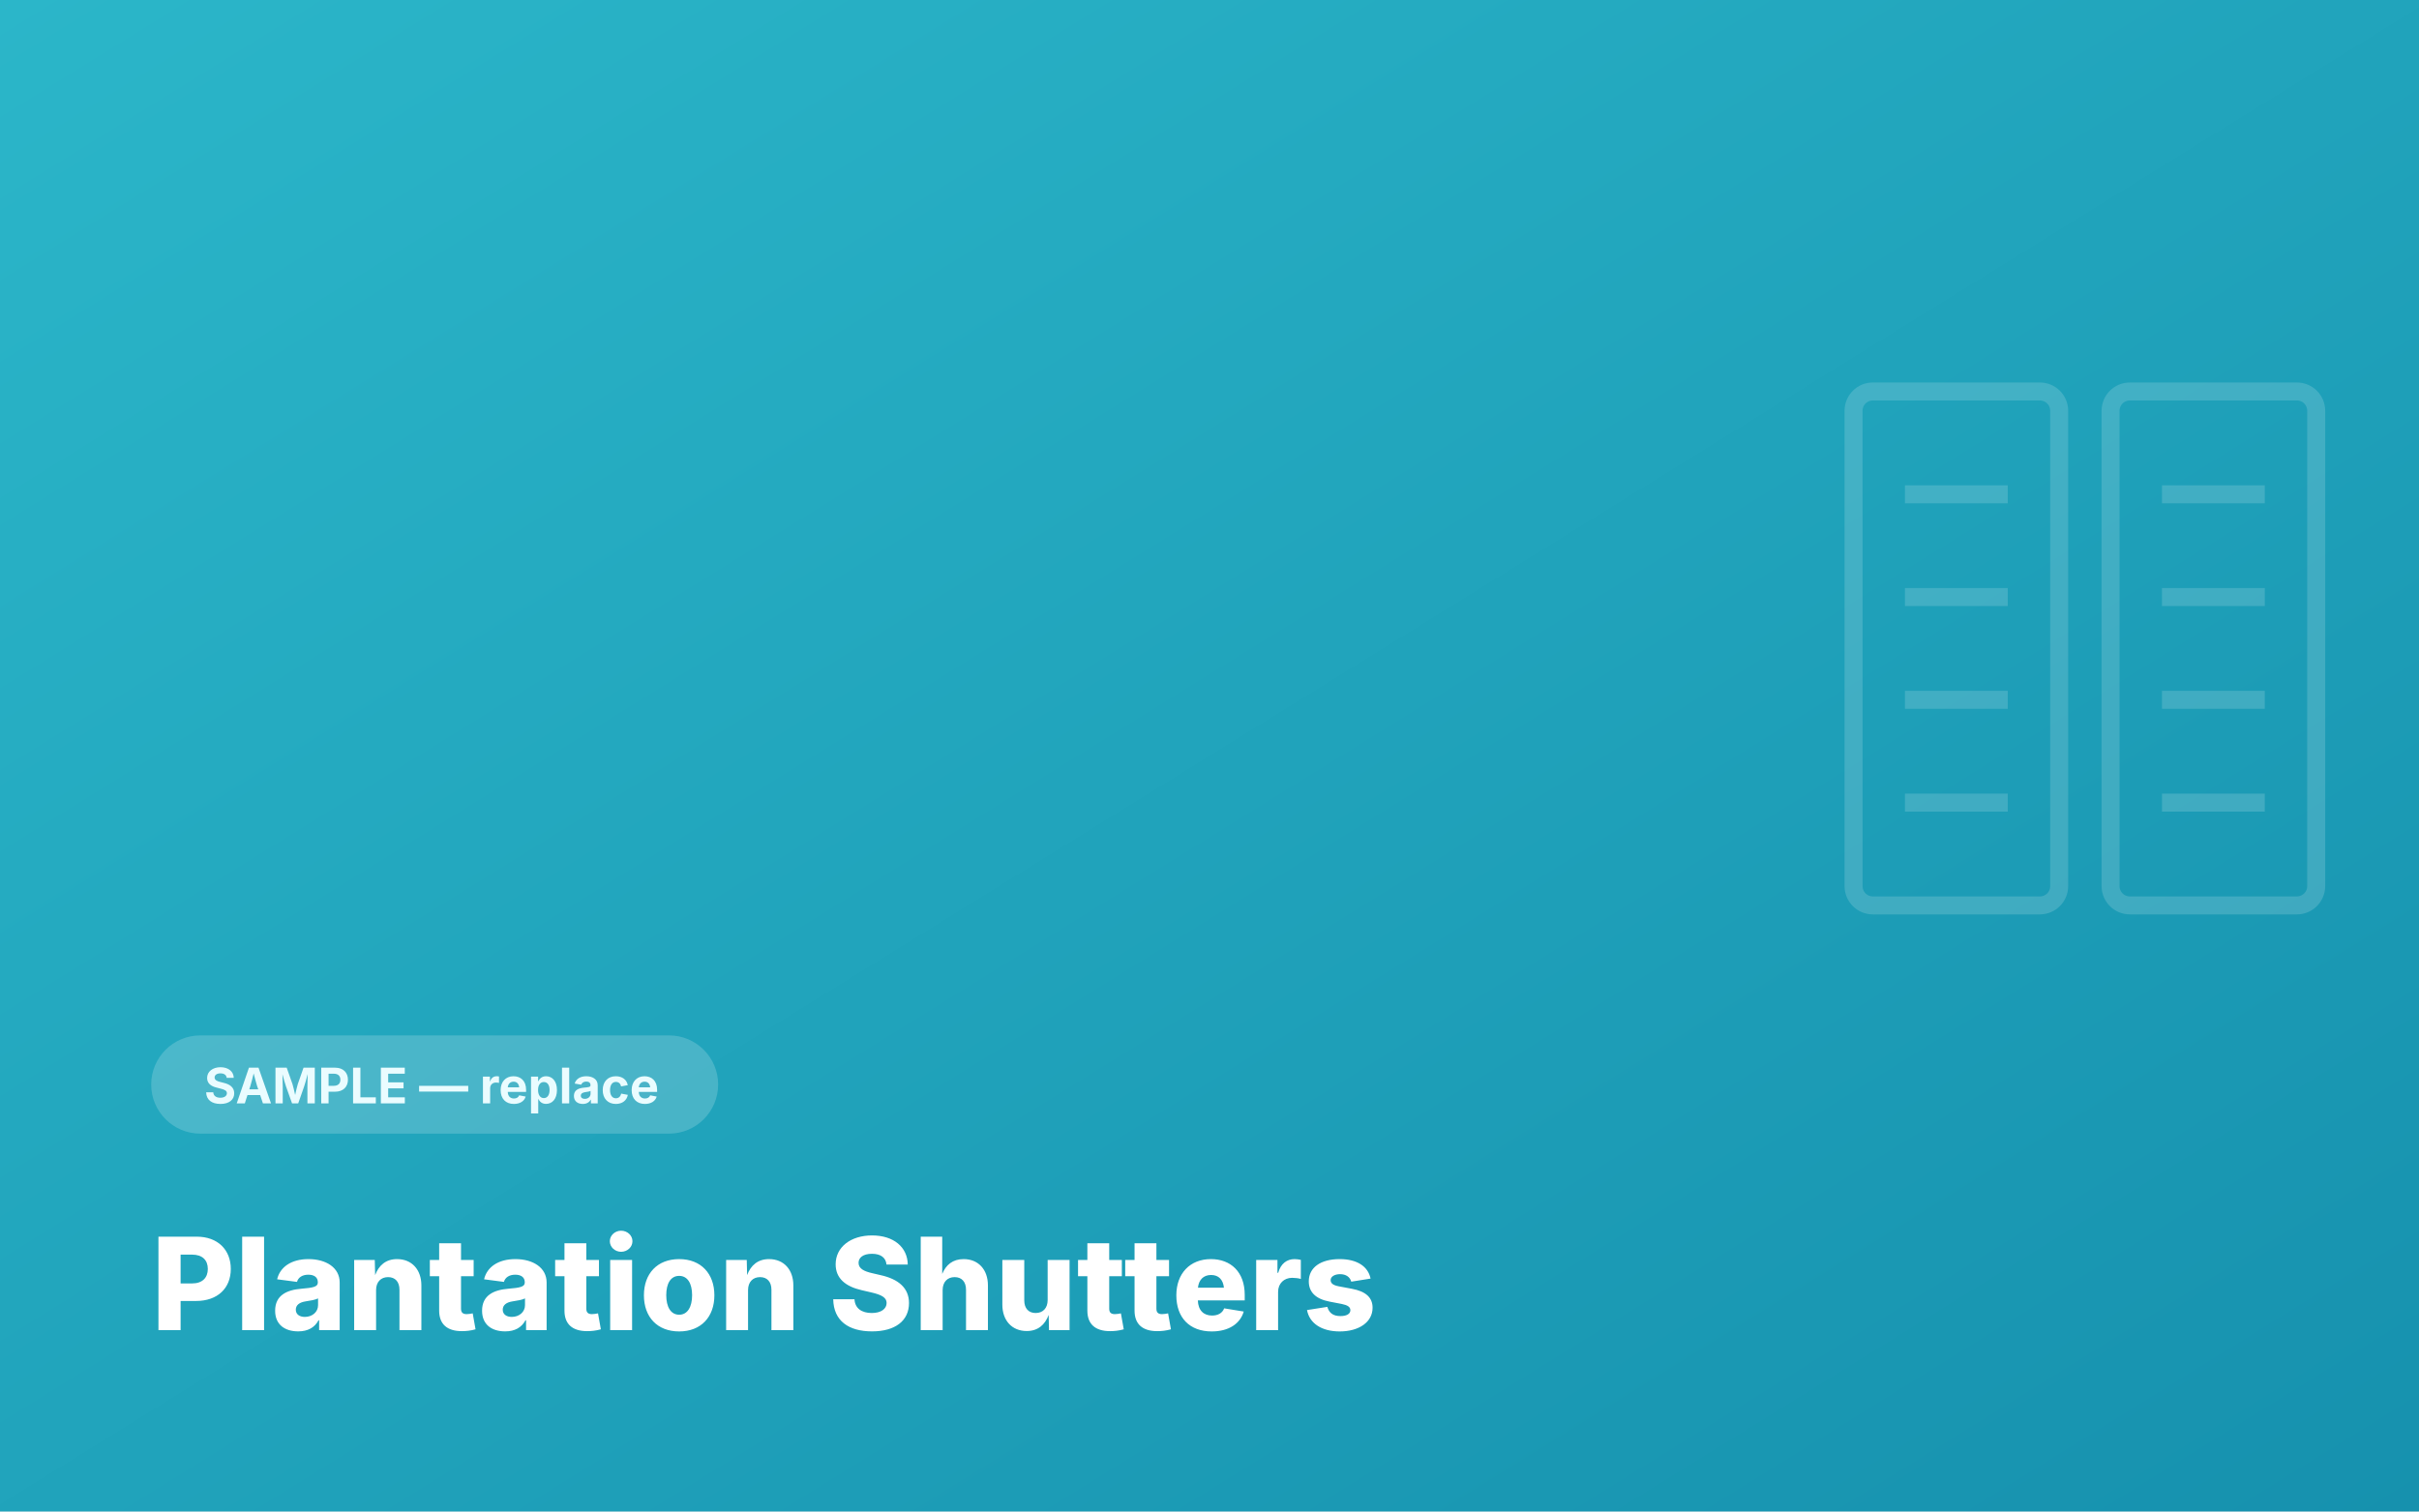
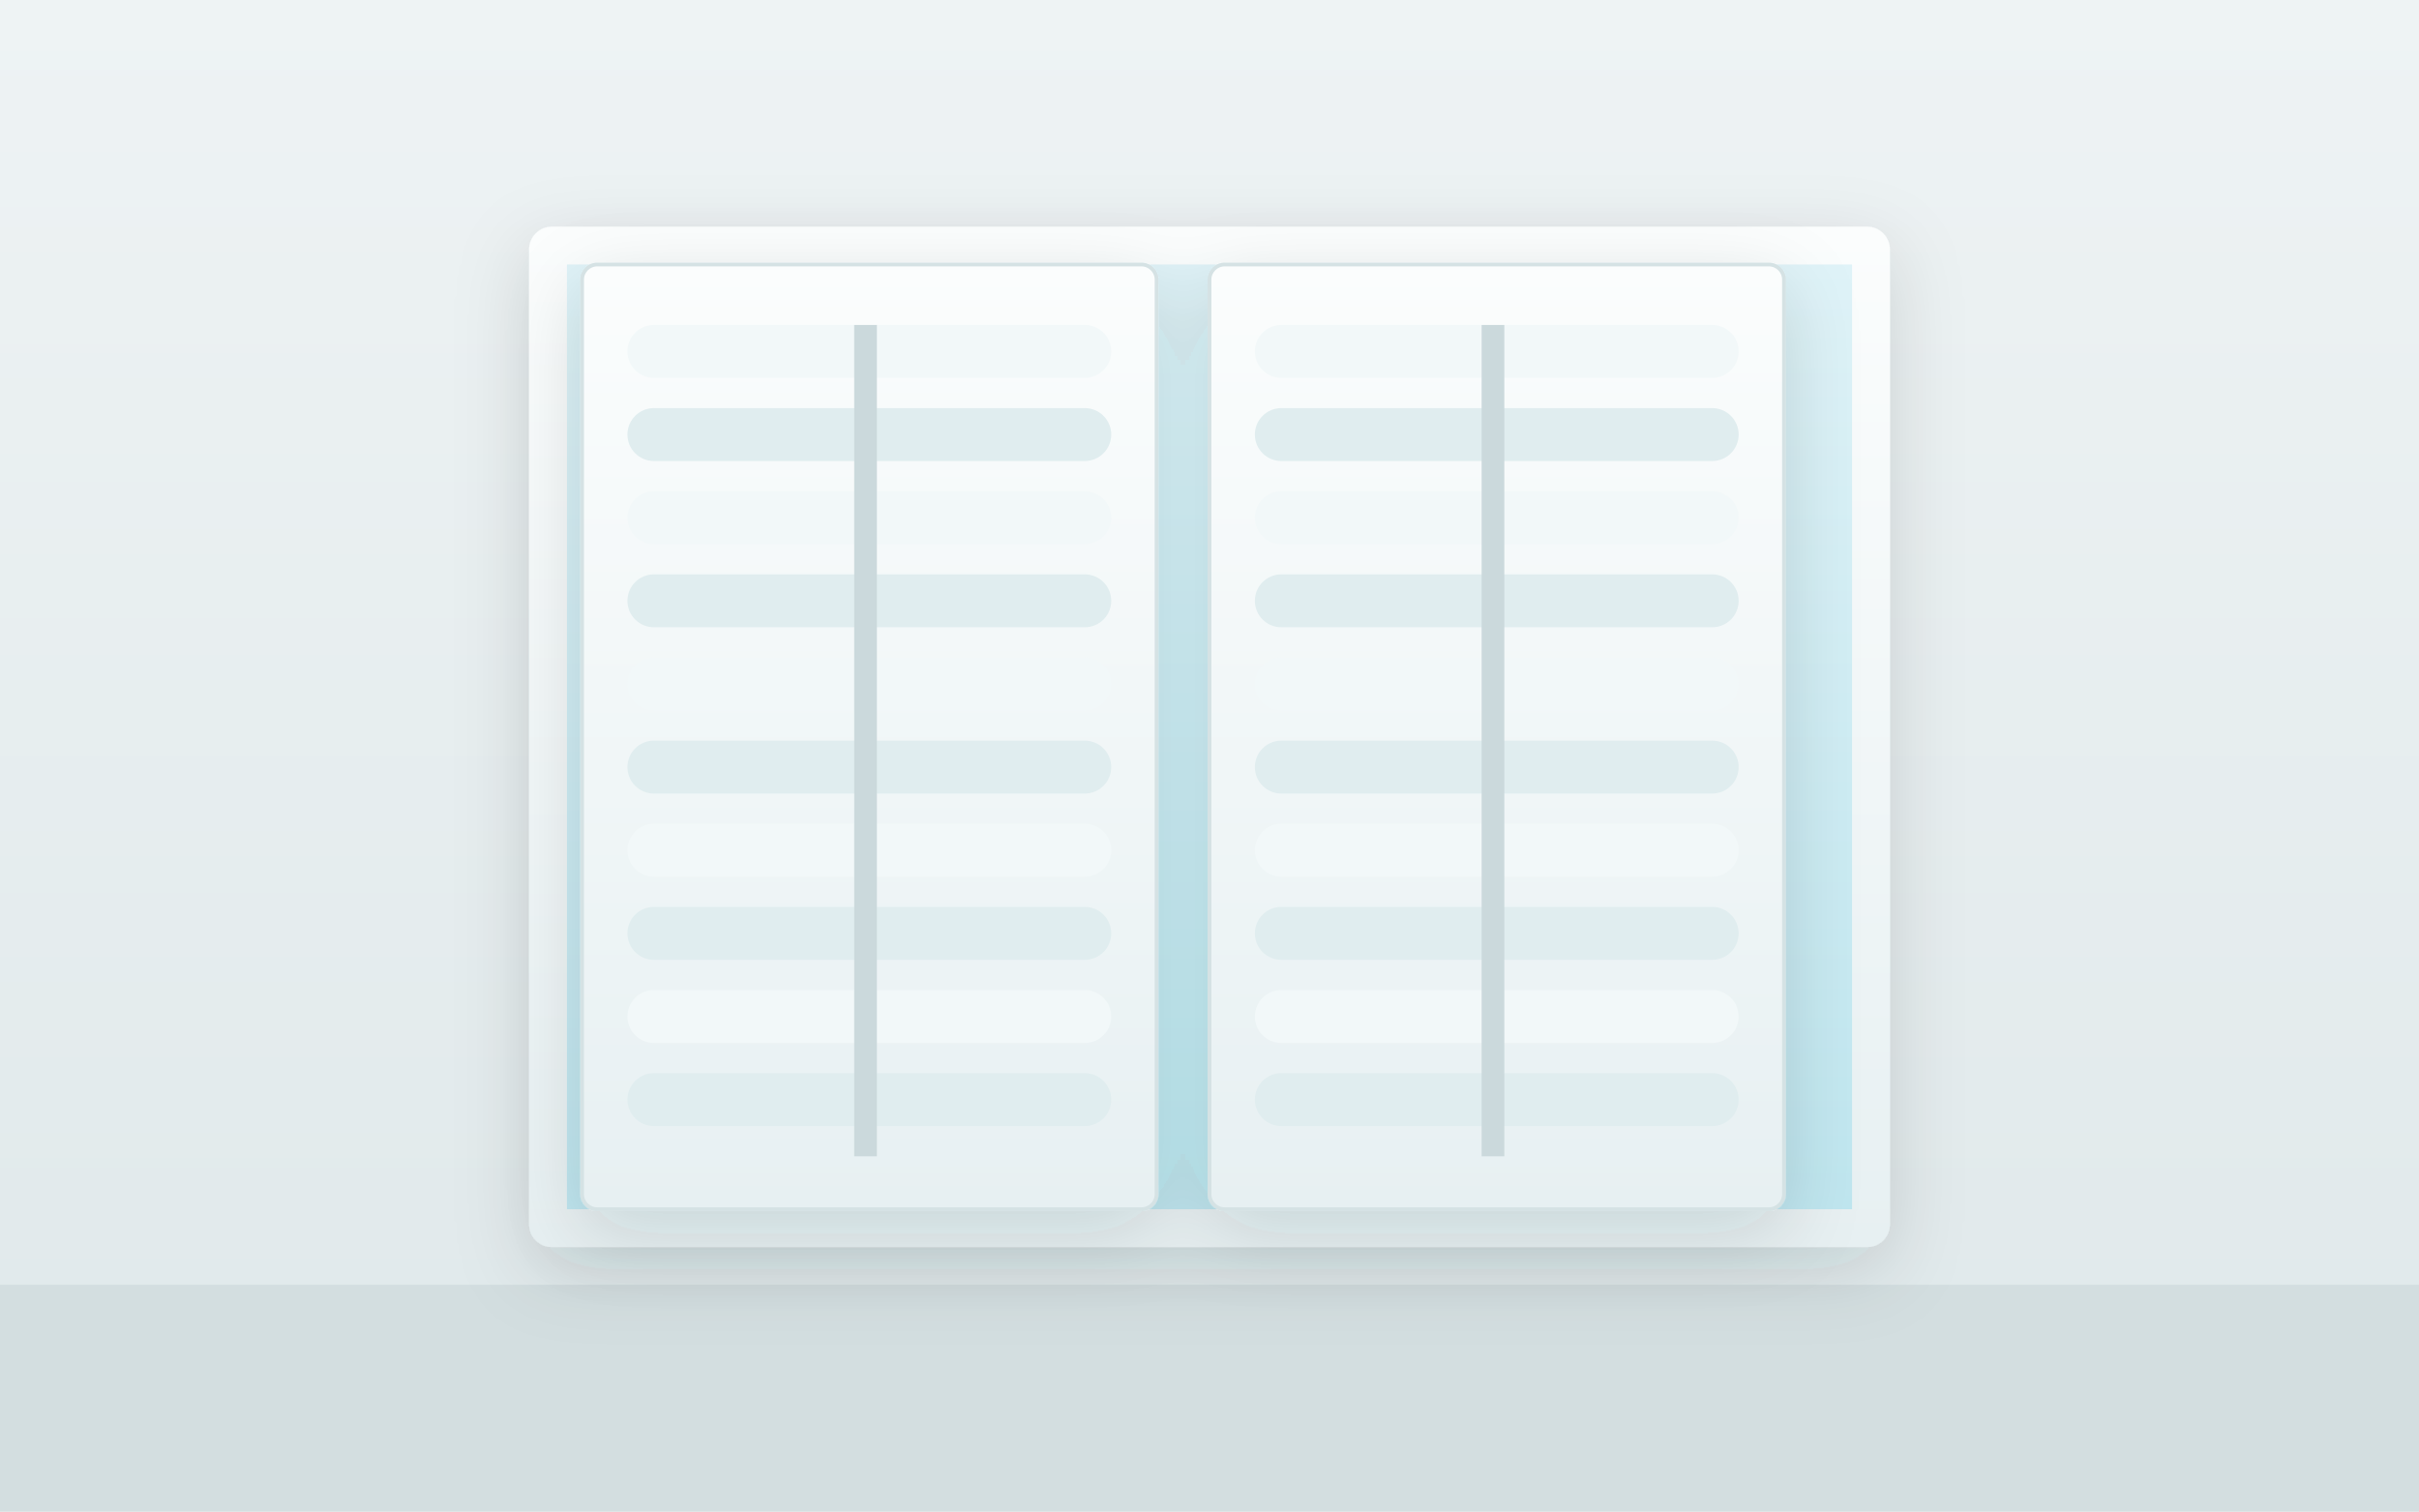
- <svg xmlns="http://www.w3.org/2000/svg" viewBox="0 0 640 400" width="640" height="400" role="img" aria-label="Plantation Shutters sample image">
+ <svg xmlns="http://www.w3.org/2000/svg" viewBox="0 0 640 400" width="640" height="400" role="img" aria-label="Plantation Shutters — illustrative sample">
  <defs>
-     <linearGradient id="g" x1="0" y1="0" x2="1" y2="1">
-       <stop offset="0" stop-color="#2BB6C9" />
-       <stop offset="1" stop-color="#1691AE" />
+     <linearGradient id="wall" x1="0" y1="0" x2="0" y2="1">
+       <stop offset="0" stop-color="#eef3f4" />
+       <stop offset="1" stop-color="#dfe8ea" />
    </linearGradient>
+     <linearGradient id="sky" x1="0" y1="0" x2="0" y2="1">
+       <stop offset="0" stop-color="#dff3f8" />
+       <stop offset="1" stop-color="#bfe6ef" />
+     </linearGradient>
+     <linearGradient id="fab" x1="0" y1="0" x2="0" y2="1">
+       <stop offset="0" stop-color="#f4fafb" />
+       <stop offset="1" stop-color="#dcecef" />
+     </linearGradient>
+     <linearGradient id="wood" x1="0" y1="0" x2="0" y2="1">
+       <stop offset="0" stop-color="#fbfdfd" />
+       <stop offset="1" stop-color="#e7f0f2" />
+     </linearGradient>
+     <linearGradient id="turq" x1="0" y1="0" x2="1" y2="1">
+       <stop offset="0" stop-color="#25C9DD" />
+       <stop offset="1" stop-color="#0B6C7E" />
+     </linearGradient>
+     <filter id="sh" x="-20%" y="-20%" width="140%" height="140%">
+       <feDropShadow dx="0" dy="6" stdDeviation="10" flood-color="#0b2b33" flood-opacity="0.14" />
+     </filter>
  </defs>
-   <rect width="640" height="400" fill="url(#g)" />
-   <g transform="translate(470,90) scale(3.4)" fill="none" stroke="#ffffff" stroke-width="1.4" stroke-linejoin="round" opacity="0.16">
-     <rect x="6" y="4" width="16" height="40" rx="1.5" />
-     <rect x="26" y="4" width="16" height="40" rx="1.5" />
-     <path d="M10 12h8M10 20h8M10 28h8M10 36h8M30 12h8M30 20h8M30 28h8M30 36h8" />
+   <rect width="640" height="400" fill="url(#wall)" />
+   <rect x="0" y="340" width="640" height="60" fill="#d3dee0" />
+   <rect x="140" y="60" width="360" height="270" rx="6" fill="url(#wood)" filter="url(#sh)" />
+   <rect x="150" y="70" width="340" height="250" fill="url(#sky)" />
+   <g filter="url(#sh)">
+     <rect x="154" y="70" width="152" height="250" rx="4" fill="url(#wood)" stroke="#d5e2e4" />
+     <rect x="166" y="86" width="128" height="14" rx="7" fill="#f2f8f9" />
+     <rect x="166" y="108" width="128" height="14" rx="7" fill="#e0edef" />
+     <rect x="166" y="130" width="128" height="14" rx="7" fill="#f2f8f9" />
+     <rect x="166" y="152" width="128" height="14" rx="7" fill="#e0edef" />
+     <rect x="166" y="174" width="128" height="14" rx="7" fill="#f2f8f9" />
+     <rect x="166" y="196" width="128" height="14" rx="7" fill="#e0edef" />
+     <rect x="166" y="218" width="128" height="14" rx="7" fill="#f2f8f9" />
+     <rect x="166" y="240" width="128" height="14" rx="7" fill="#e0edef" />
+     <rect x="166" y="262" width="128" height="14" rx="7" fill="#f2f8f9" />
+     <rect x="166" y="284" width="128" height="14" rx="7" fill="#e0edef" />
+     <rect x="226" y="86" width="6" height="220" fill="#cbd9dc" />
+     <rect x="320" y="70" width="152" height="250" rx="4" fill="url(#wood)" stroke="#d5e2e4" />
+     <rect x="332" y="86" width="128" height="14" rx="7" fill="#f2f8f9" />
+     <rect x="332" y="108" width="128" height="14" rx="7" fill="#e0edef" />
+     <rect x="332" y="130" width="128" height="14" rx="7" fill="#f2f8f9" />
+     <rect x="332" y="152" width="128" height="14" rx="7" fill="#e0edef" />
+     <rect x="332" y="174" width="128" height="14" rx="7" fill="#f2f8f9" />
+     <rect x="332" y="196" width="128" height="14" rx="7" fill="#e0edef" />
+     <rect x="332" y="218" width="128" height="14" rx="7" fill="#f2f8f9" />
+     <rect x="332" y="240" width="128" height="14" rx="7" fill="#e0edef" />
+     <rect x="332" y="262" width="128" height="14" rx="7" fill="#f2f8f9" />
+     <rect x="332" y="284" width="128" height="14" rx="7" fill="#e0edef" />
+     <rect x="392" y="86" width="6" height="220" fill="#cbd9dc" />
  </g>
-   <g transform="translate(40,300)">
-     <rect x="0" y="-26" width="150" height="26" rx="13" fill="rgba(255,255,255,.18)" />
-     <text x="14" y="-8" font-family="Inter,Arial,sans-serif" font-size="13" font-weight="700" fill="#eafcff">SAMPLE — replace</text>
-   </g>
-   <text x="40" y="352" font-family="'Bricolage Grotesque',Inter,Arial,sans-serif" font-size="34" font-weight="800" fill="#ffffff">Plantation Shutters</text>
</svg>
